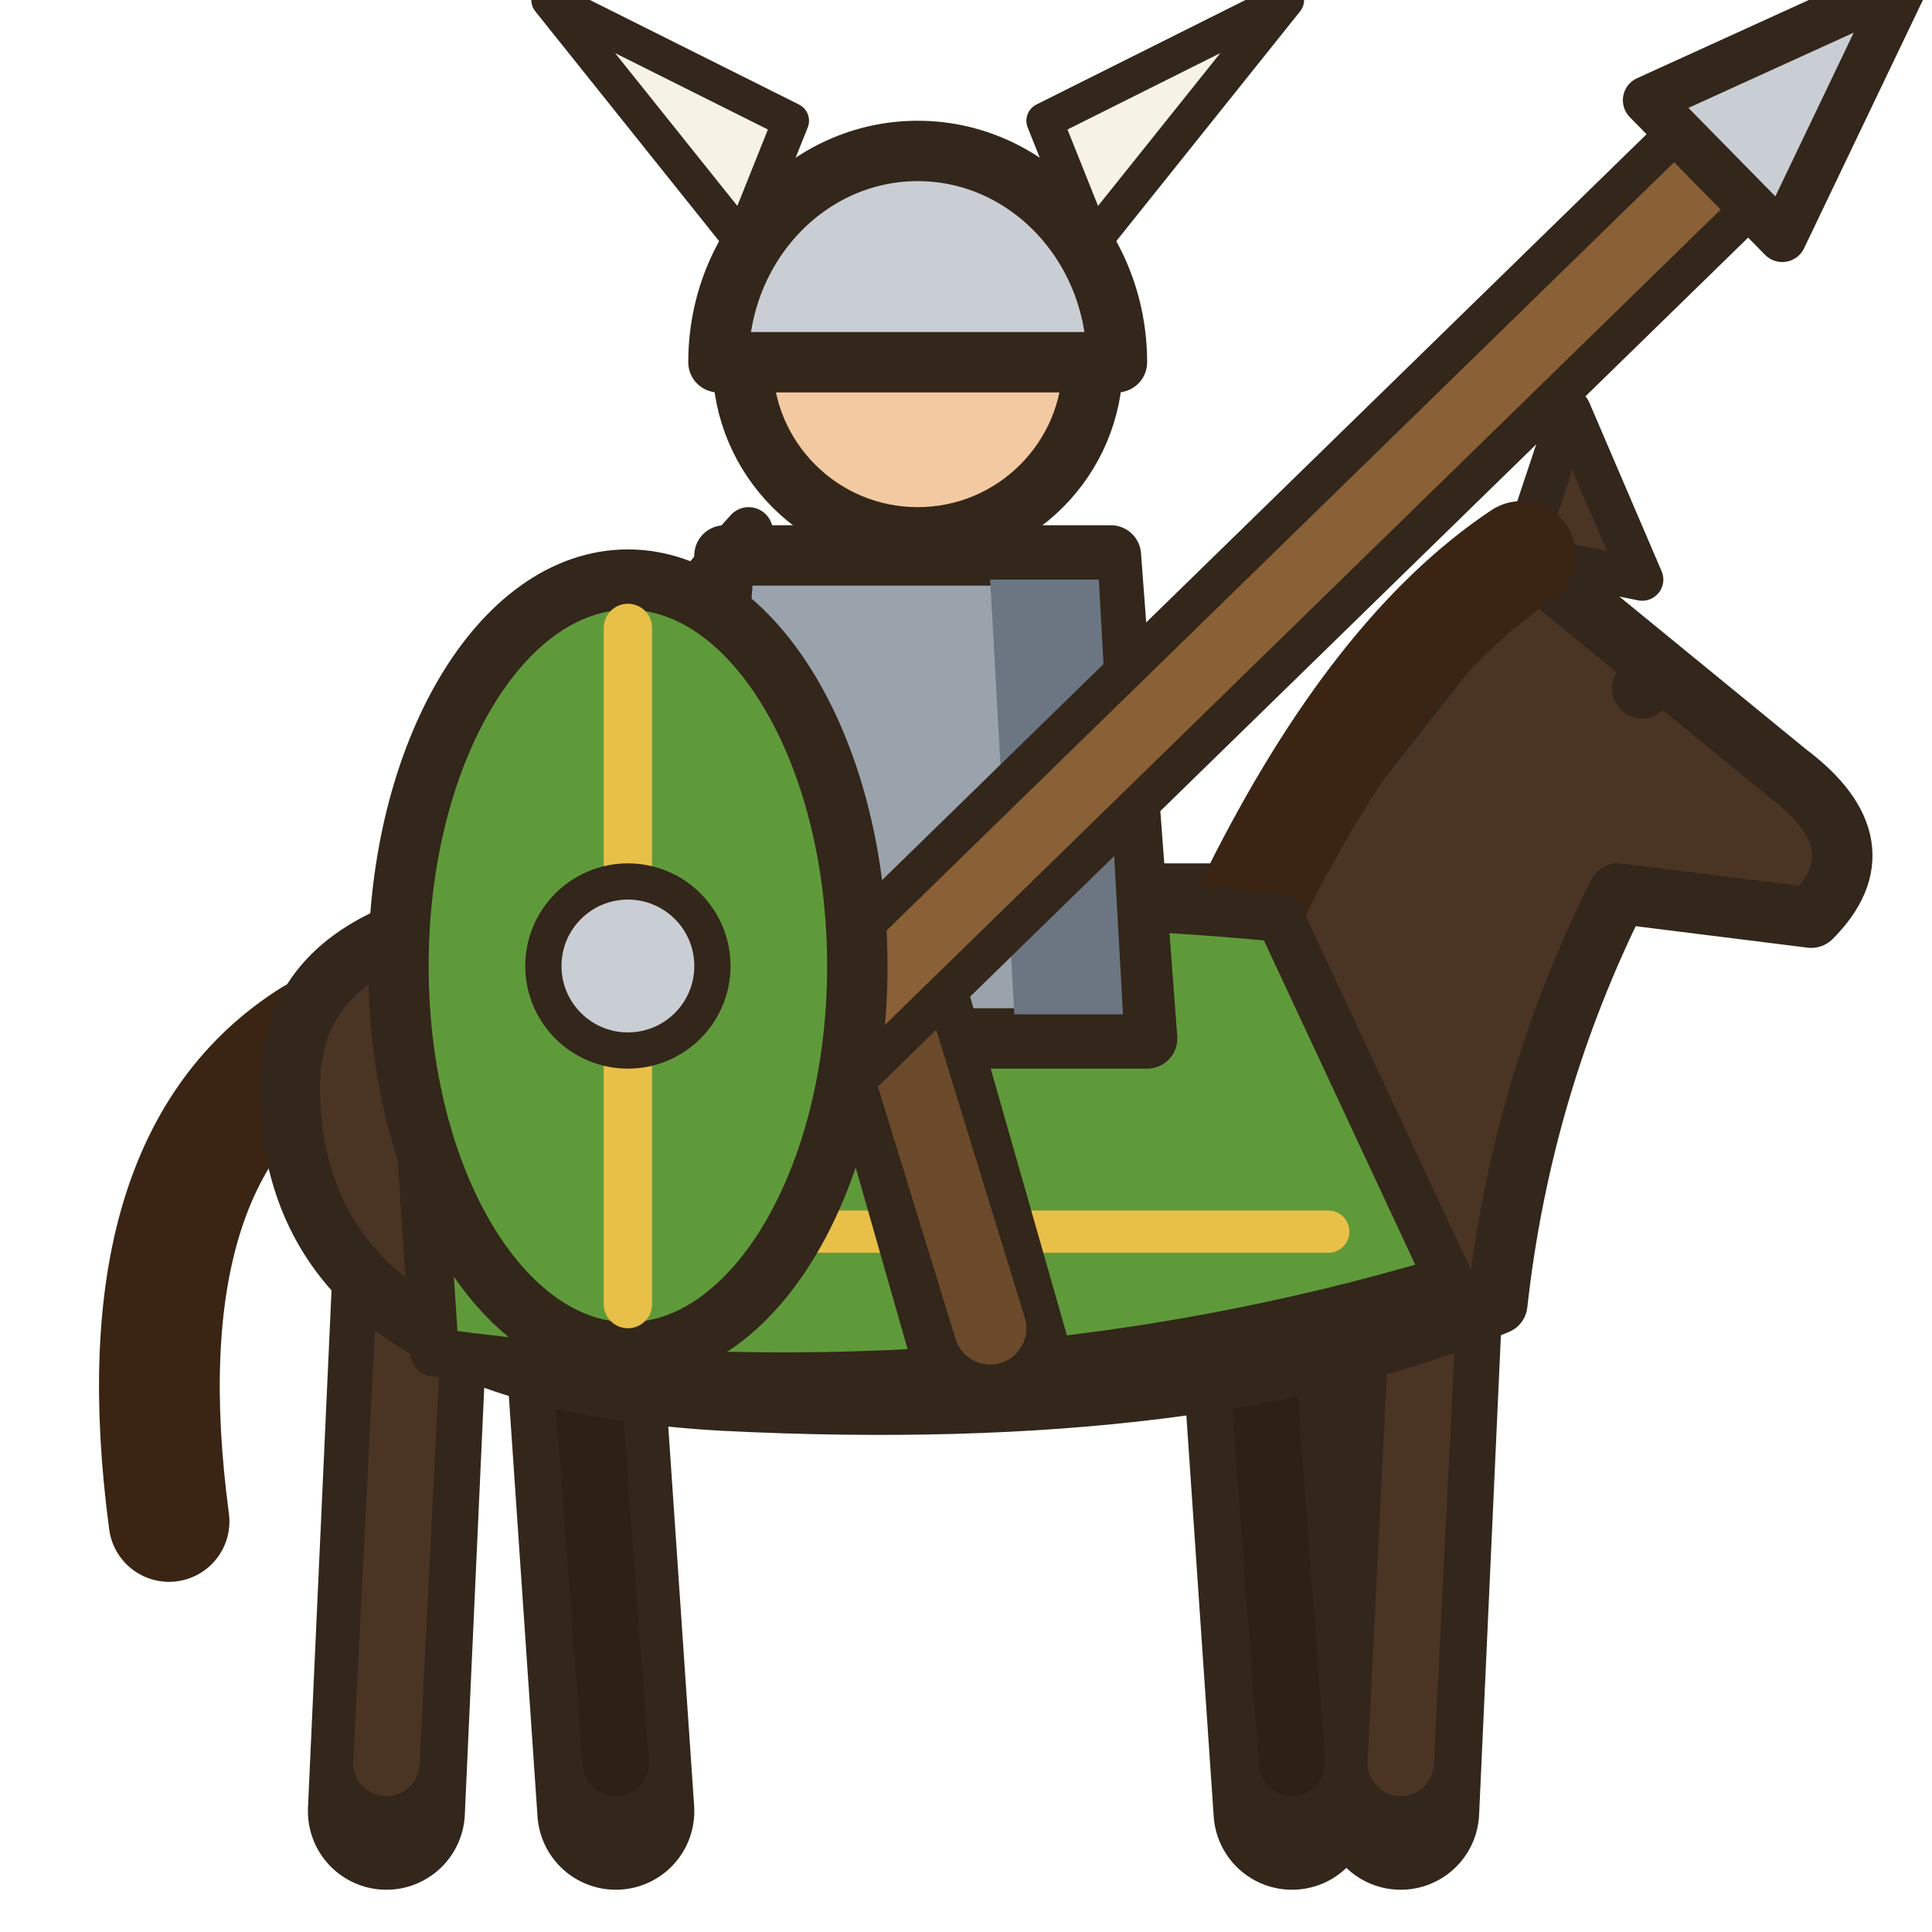
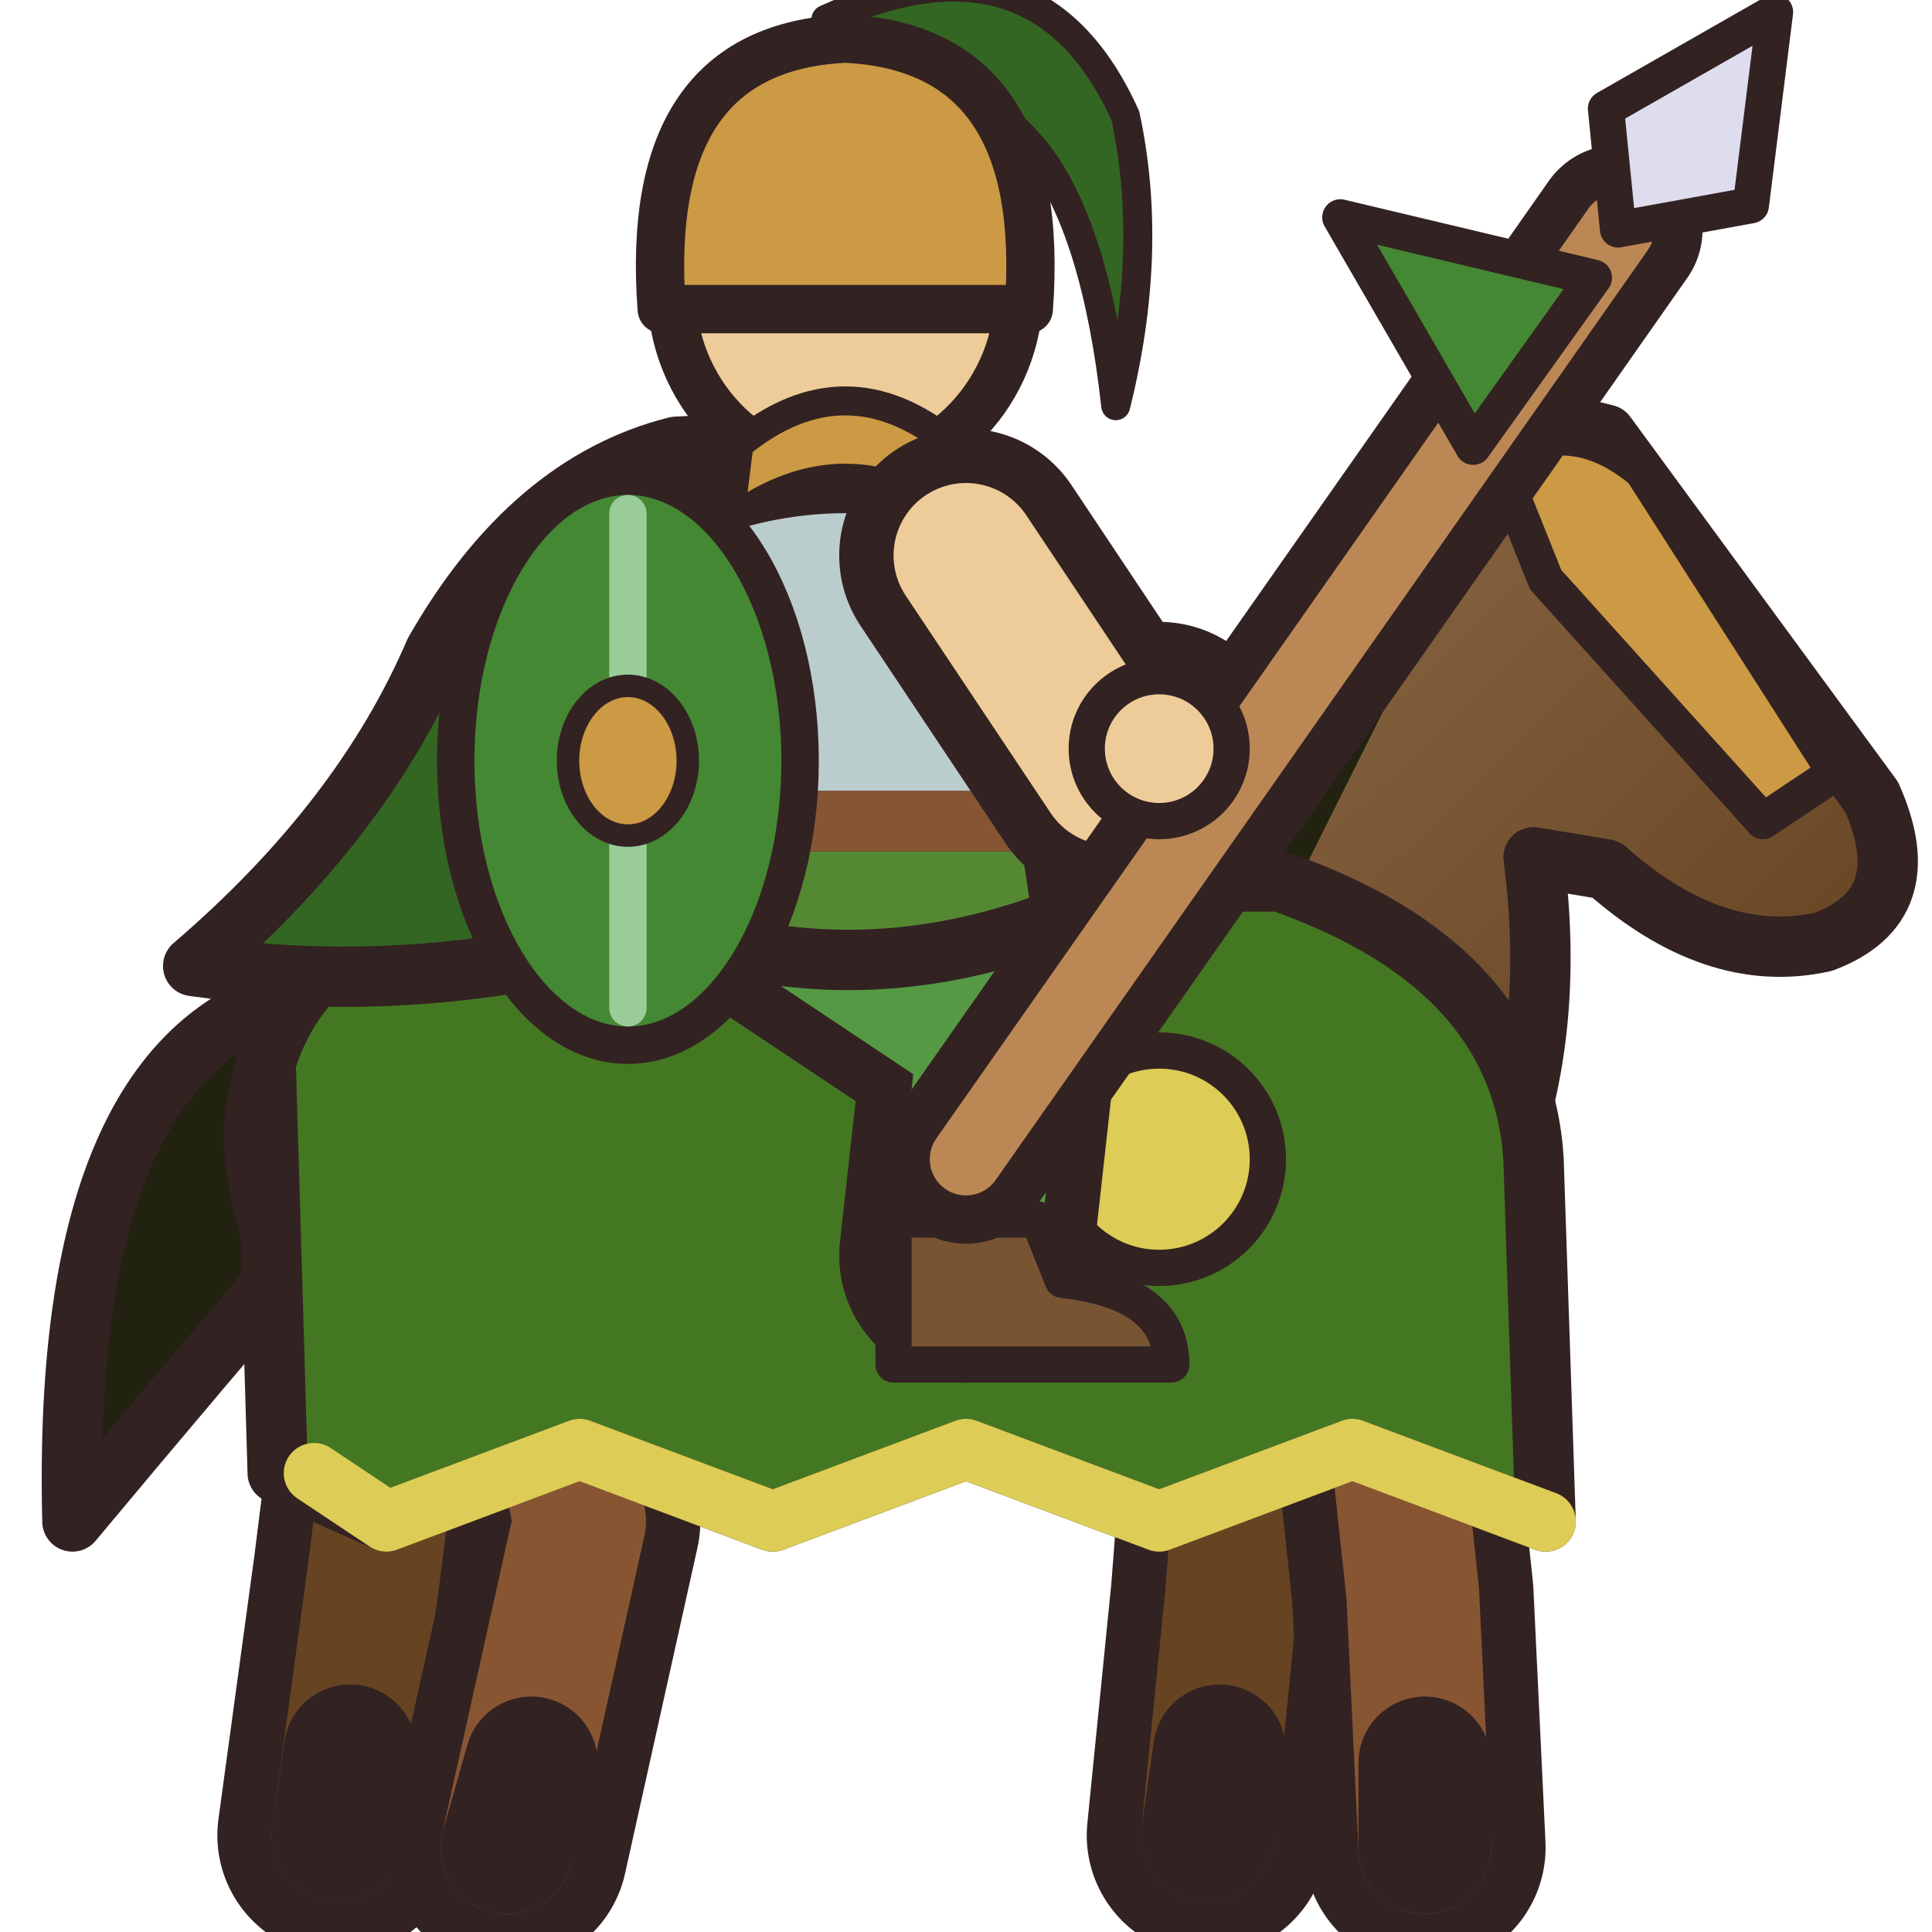
<svg xmlns="http://www.w3.org/2000/svg" viewBox="0 0 16 16">
-   <g stroke="#33261a" stroke-width=".5" stroke-linejoin="round" stroke-linecap="round">
-     <path d="M2.6,8.6Q1,9.6 1.4,12.6" fill="none" stroke="#3a2414" stroke-width="1" />
-     <path d="M3.4,10.6 3.2,15" fill="none" stroke="#33261a" stroke-width="1.3" />
-     <path d="M3.4,10.6 3.2,14.6" fill="none" stroke="#4a3424" stroke-width=".55" />
-     <path d="M4.8,10.6 5.1,15" fill="none" stroke="#33261a" stroke-width="1.3" />
-     <path d="M4.8,10.6 5.1,14.6" fill="none" stroke="#2e2014" stroke-width=".55" />
-     <path d="M10.4,10.6 10.7,15" fill="none" stroke="#33261a" stroke-width="1.3" />
-     <path d="M10.4,10.6 10.7,14.6" fill="none" stroke="#2e2014" stroke-width=".55" />
-     <path d="M11.8,10.6 11.6,15" fill="none" stroke="#33261a" stroke-width="1.3" />
-     <path d="M11.8,10.6 11.6,14.6" fill="none" stroke="#4a3424" stroke-width=".55" />
-     <path d="M2.4,9C2.4,7.6 4,7.4 6,7.4H10.4L12.6,4.6L14.8,6.4Q15.6,7 15,7.6L13.4,7.4Q12.6,9 12.4,10.8Q10,11.8 6,11.6Q2.4,11.4 2.4,9Z" fill="#4a3424" />
-     <path d="M12.6,4.6L13,3.4L13.6,4.8Z" fill="#4a3424" stroke-width=".35" />
-     <path d="M10.4,7.4Q11.4,5.4 12.6,4.6" fill="none" stroke="#3a2414" stroke-width=".9" />
-     <circle cx="13.6" cy="5.7" r=".25" fill="#33261a" stroke="none" />
-     <path d="M3.4,8.2Q6.5,7.2 10.6,7.6L12,10.6Q8,11.8 3.6,11.2Z" fill="#5f9a3a" stroke-width=".4" />
-     <path d="M4.6,10.2H11" fill="none" stroke="#e8c048" stroke-width=".35" />
-     <path d="M6.2,4.4Q4,6.8 4.4,9L7.6,8.2Z" fill="#3e6e24" stroke-width=".4" />
-     <path d="M6,4.6H9.2L9.5,8.6H5.7Z" fill="#9aa3ac" />
-     <path d="M8.2,4.8H9.1L9.3,8.4H8.4Z" fill="#6c7682" stroke="none" />
-     <path d="M7.4,8.4L8.2,11.2" fill="none" stroke="#33261a" stroke-width="1.3" />
-     <path d="M7.4,8.4L8.2,11" fill="none" stroke="#6a4a2a" stroke-width=".6" />
-     <circle cx="7.6" cy="3" r="1.45" fill="#f2c9a0" />
-     <path d="M5.95,3A1.65,1.75 0 0 1 9.25,3Z" fill="#c9ced4" />
-     <path d="M6.15,2L4.55,0L6.55,1Z" fill="#f6f2e6" stroke-width=".3" />
-     <path d="M9.05,2L10.65,0L8.65,1Z" fill="#f6f2e6" stroke-width=".3" />
-     <path d="M6,9.4 14.2,1.4" fill="none" stroke="#33261a" stroke-width="1.2" />
-     <path d="M6,9.4 14.2,1.4" fill="none" stroke="#8a6036" stroke-width=".55" />
-     <path d="M15.77,-.14 14.76,1.97 13.64,.83Z" fill="#c9ced4" stroke-width=".4" />
-     <ellipse cx="5.2" cy="8" rx="1.9" ry="3.2" fill="#5f9a3a" stroke-width=".5" />
-     <path d="M5.2,5.2 5.2,10.8" fill="none" stroke="#e8c048" stroke-width=".4" />
-     <circle cx="5.2" cy="8" r=".7" fill="#c9ced4" stroke-width=".3" />
+   <defs>
+     <linearGradient id="g0" y2=".6">
+       <stop stop-color="#a86" />
+       <stop offset="1" stop-color="#642" />
+     </linearGradient>
+     <path id="p0" d="M10.4,10.6l-.2,2.6-.2,2M3.4,10.6 3.1,13l-.3,2.2" />
+     <path id="p1" d="M4.4,10.6l.4,2-.6,2.7m7.2-4.9l.3,2.8 .1,2.1" />
+     <path id="p2" d="M6.4,7.4 8.2,8.6 8,10.4" />
+     <path id="p3" d="M8,4.6 9.2,6.4l.4-.2" />
+   </defs>
+   <g stroke="#322" stroke-width=".5" stroke-linejoin="round" stroke-linecap="round">
+     <path d="M2.6,8.2q-2.1,.4-2,4.4 1-1.2 2.2-2.6Z" fill="#221" />
+     <use href="#p0" fill="none" stroke-width="2" />
+     <use href="#p0" fill="none" stroke="#642" stroke-width="1.1" />
+     <path d="M2.1,9.4q.1-1.8 2.3-1.9 2.6,.3 5-.2l1.9-3q.9-1 2-.7l2.2,3q.4,.9-.4,1.2-.9,.2-1.8-.6l-.6-.1q.2,1.5-.3,2.7-.6,1.6-2.2,1.6l-6,.1q-2-.1-2.1-2.1Z" fill="url(#g0)" />
+     <path d="M9.4,7.4l1.9-3.1q.6-.7 1.3-.8l-.8,1.7L10.6,7.6Z" fill="#221" stroke="none" />
+     <path d="M12.2,3.8l.3-1.3 .7,1.4Z" fill="#853" stroke-width=".4" />
+     <circle cx="13.5" cy="4.9" r=".3" fill="#322" stroke="none" />
+     <use href="#p1" fill="none" stroke-width="2" />
+     <use href="#p1" fill="none" stroke="#853" stroke-width="1.1" />
+     <path d="M10.1,14.5l-.1,.7m-7.1-.7l-.1,.7m1.6-.6l-.2,.7m7.6-.7l0,.7" fill="none" stroke="#322" stroke-width="1.1" />
+     <path d="M2.2,8.8q.4-1.3 2.2-1.3 2.6,.3 5-.2h1.2q2,.7 2.1,2.3l.1,3L11.2,12l-1.6,.6L8,12l-1.6,.6L4.8,12l-1.6,.6-.9-.4Z" fill="#472" />
+     <path d="M2.6,12.2l.6,.4L4.8,12l1.6,.6L8,12l1.6,.6 1.6-.6 1.6,.6" fill="none" stroke="#dc5" />
+     <circle cx="9.6" cy="9.6" r=".9" fill="#dc5" stroke-width=".3" />
+     <path d="M12.4,3.8q.6-.4 1.2,.1l1.6,2.5-.6,.4-1.8-2Z" fill="#c94" stroke-width=".3" />
+     <path d="M5.6,3.7l2-.1L7.2,7Q4.4,8.4 1.6,8 3,6.8 3.6,5.4q.8-1.4 2-1.7Z" fill="#362" />
+     <use href="#p2" fill="none" stroke-width="2.1" />
+     <use href="#p2" fill="none" stroke="#594" stroke-width="1.2" />
+     <path d="M7.4,10.1H8.6l.2,.5q.9,.1 .9,.7H7.4Z" fill="#753" stroke-width=".3" />
+     <path d="M5.3,7.6l.4-3.4q1.3-.6 2.6,0l.5,3.4Q7,8.3 5.3,7.6Z" fill="#583" />
+     <path d="M5.6,4.3q1.4-.6 2.8,0l.2,2.5H5.5Z" fill="#bcc" />
+     <path d="M5.5,6.8H8.6" fill="none" stroke="#853" />
+     <g transform="translate(7,2.4) scale(.8)">
+       <ellipse rx="1.8" ry="1.9" fill="#ec9" />
+       <path d="M-1.1,1.6Q0,.7 1.1,1.6l.1,.8Q0,1.5-1.2,2.4Z" fill="#c94" stroke-width=".3" />
+       <path d="M-.2-2.8q2.2-1 3.1,1 .3,1.4-.1,3Q2.6-.6 2-1.4q-.8-1-2.2-1Z" fill="#362" stroke-width=".3" />
+       <path d="M-1.9,.2Q-2.1-2.5 0-2.6 2.1-2.5 1.9,.2Z" fill="#c94" />
+     </g>
+     <use href="#p3" fill="none" stroke-width="2.1" />
+     <use href="#p3" fill="none" stroke="#ec9" stroke-width="1.2" />
+     <path d="M8,9.6l5.4-7.7" fill="none" stroke-width="1.4" />
+     <path d="M8,9.6l5.4-7.7" fill="none" stroke="#b85" stroke-width=".6" />
+     <path d="M14.7,.1l-.2,1.6-1.1,.2-.1-1Z" fill="#dde" stroke-width=".3" />
+     <path d="M13.2,2.3l-2.1-.5 1.1,1.9Z" fill="#483" stroke-width=".3" />
+     <circle cx="9.6" cy="6.2" r=".6" fill="#ec9" stroke-width=".3" />
+     <g transform="translate(5.2,6.3) scale(.62)">
+       <ellipse rx="2.3" ry="3.8" fill="#483" />
+       <path d="M0-3.3V3.3" fill="none" stroke="#9c9" />
+       <ellipse rx=".8" ry="1" fill="#c94" stroke-width=".3" />
+     </g>
  </g>
</svg>
